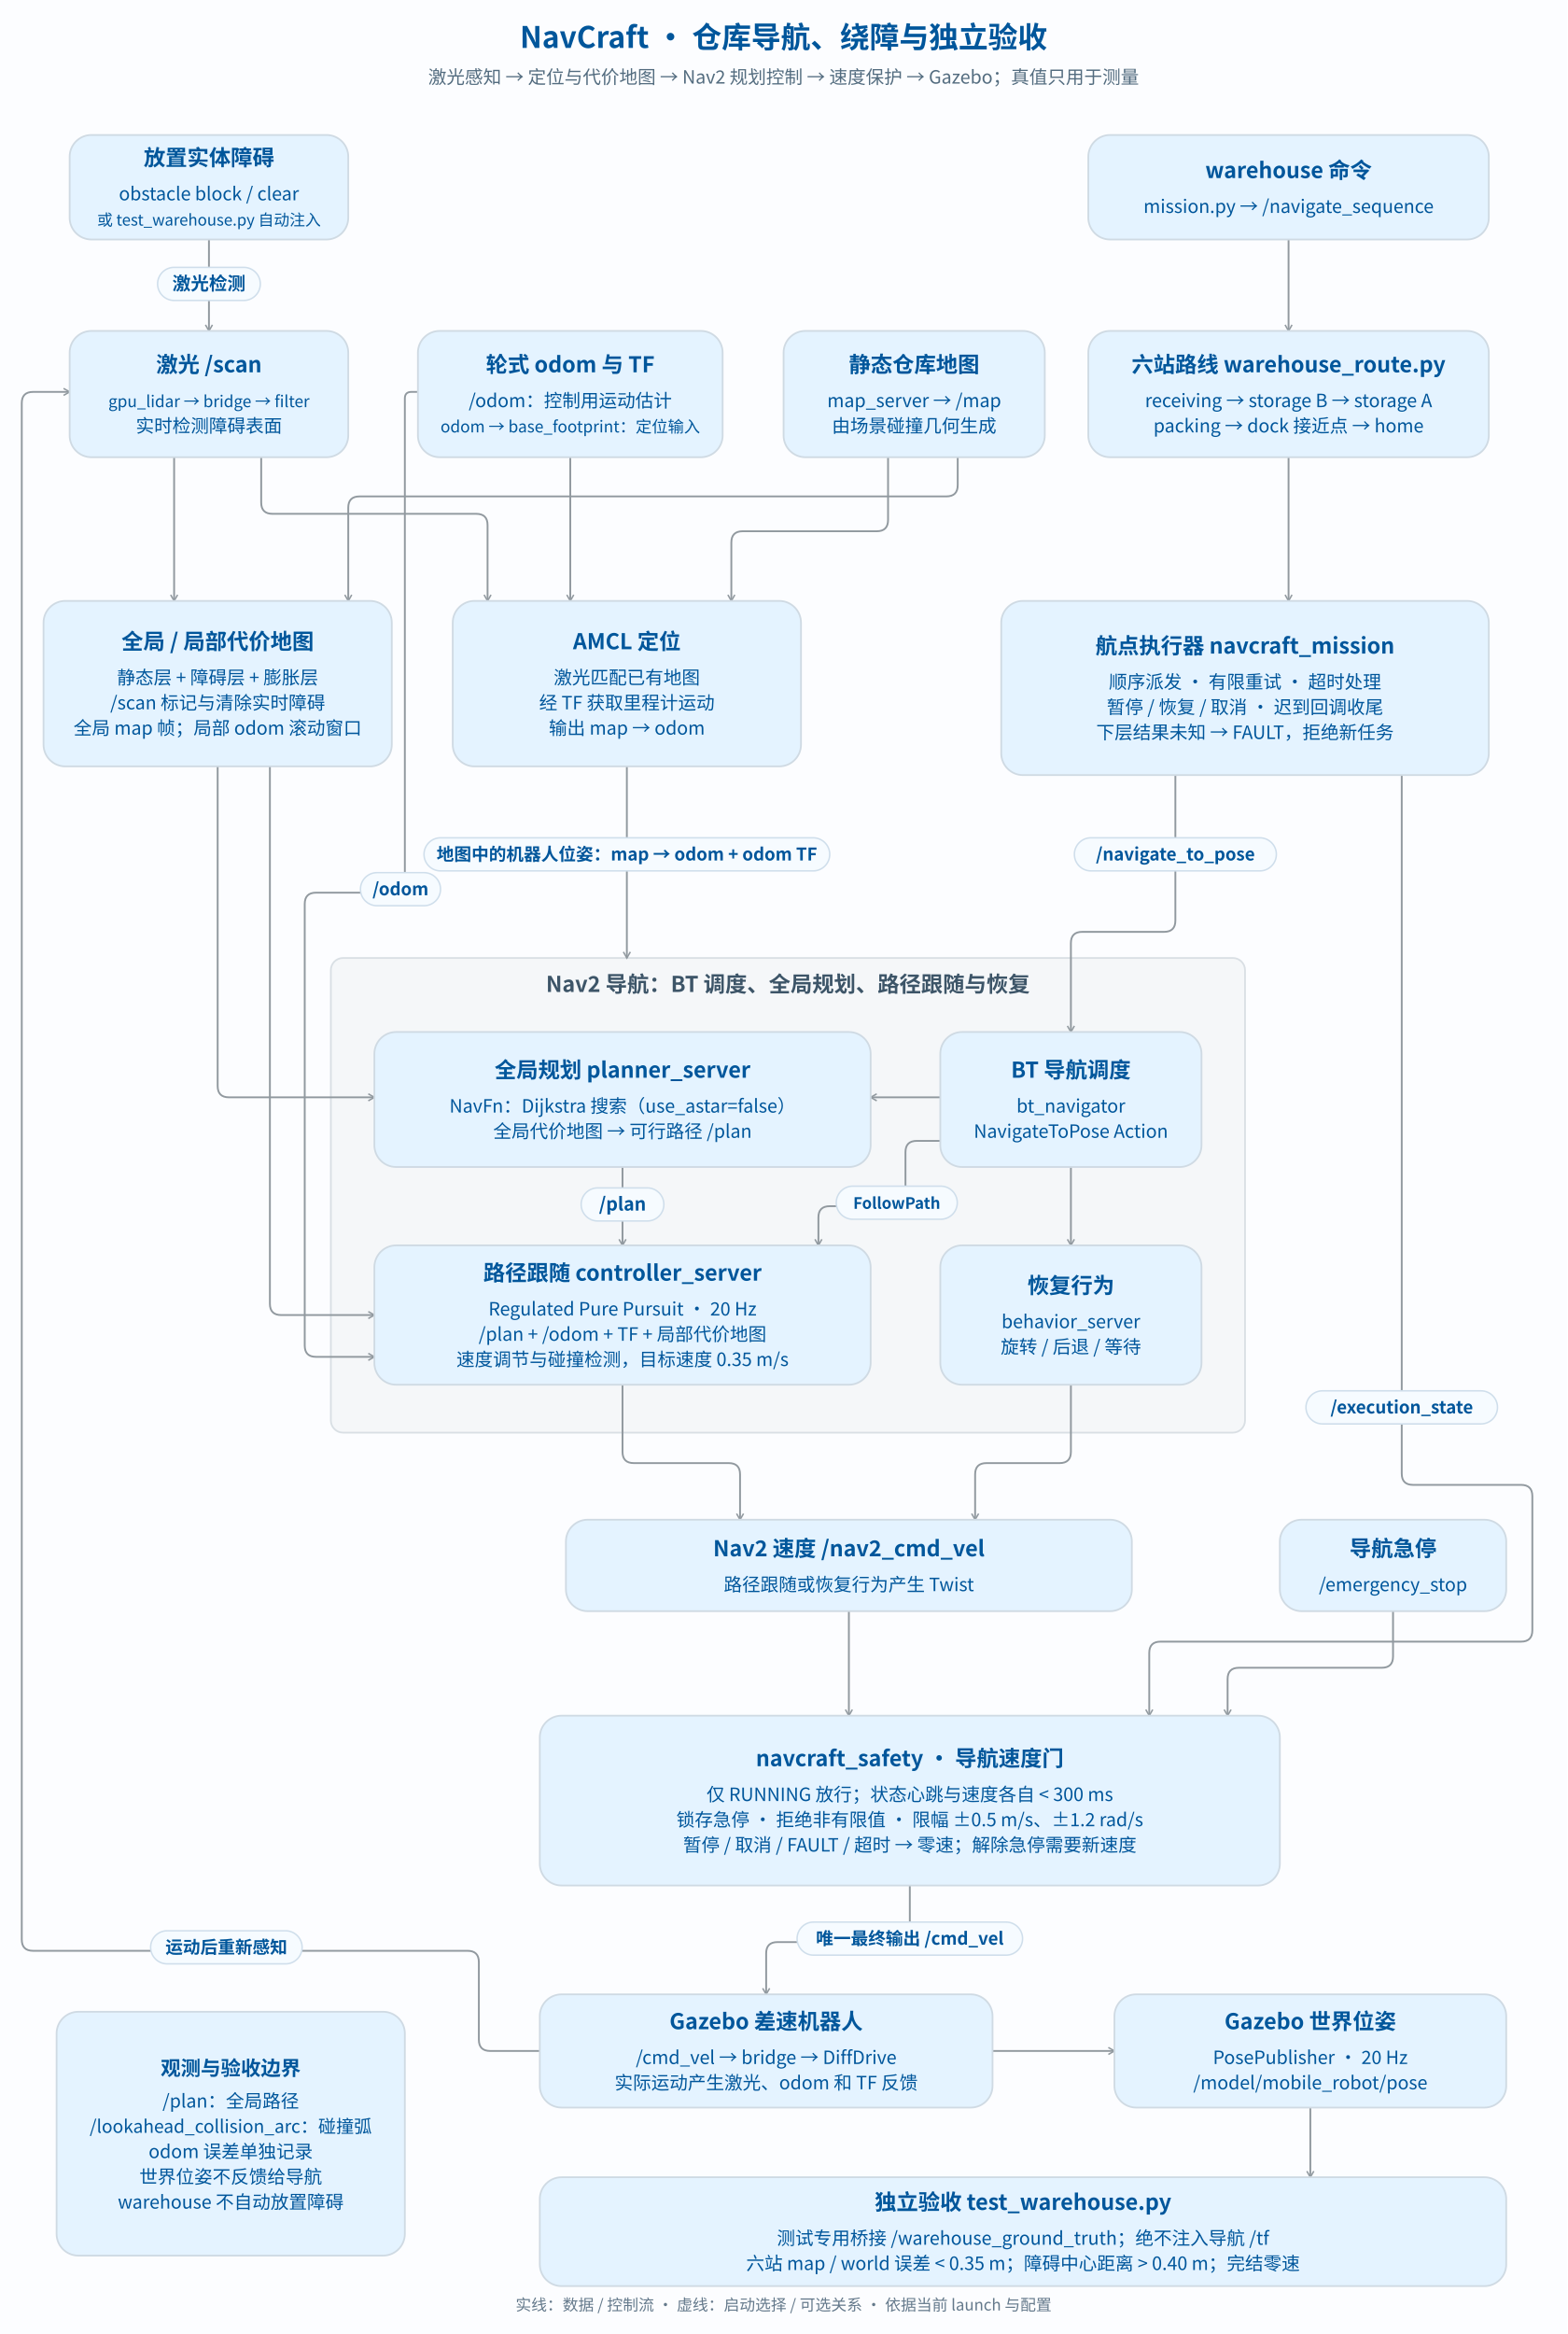
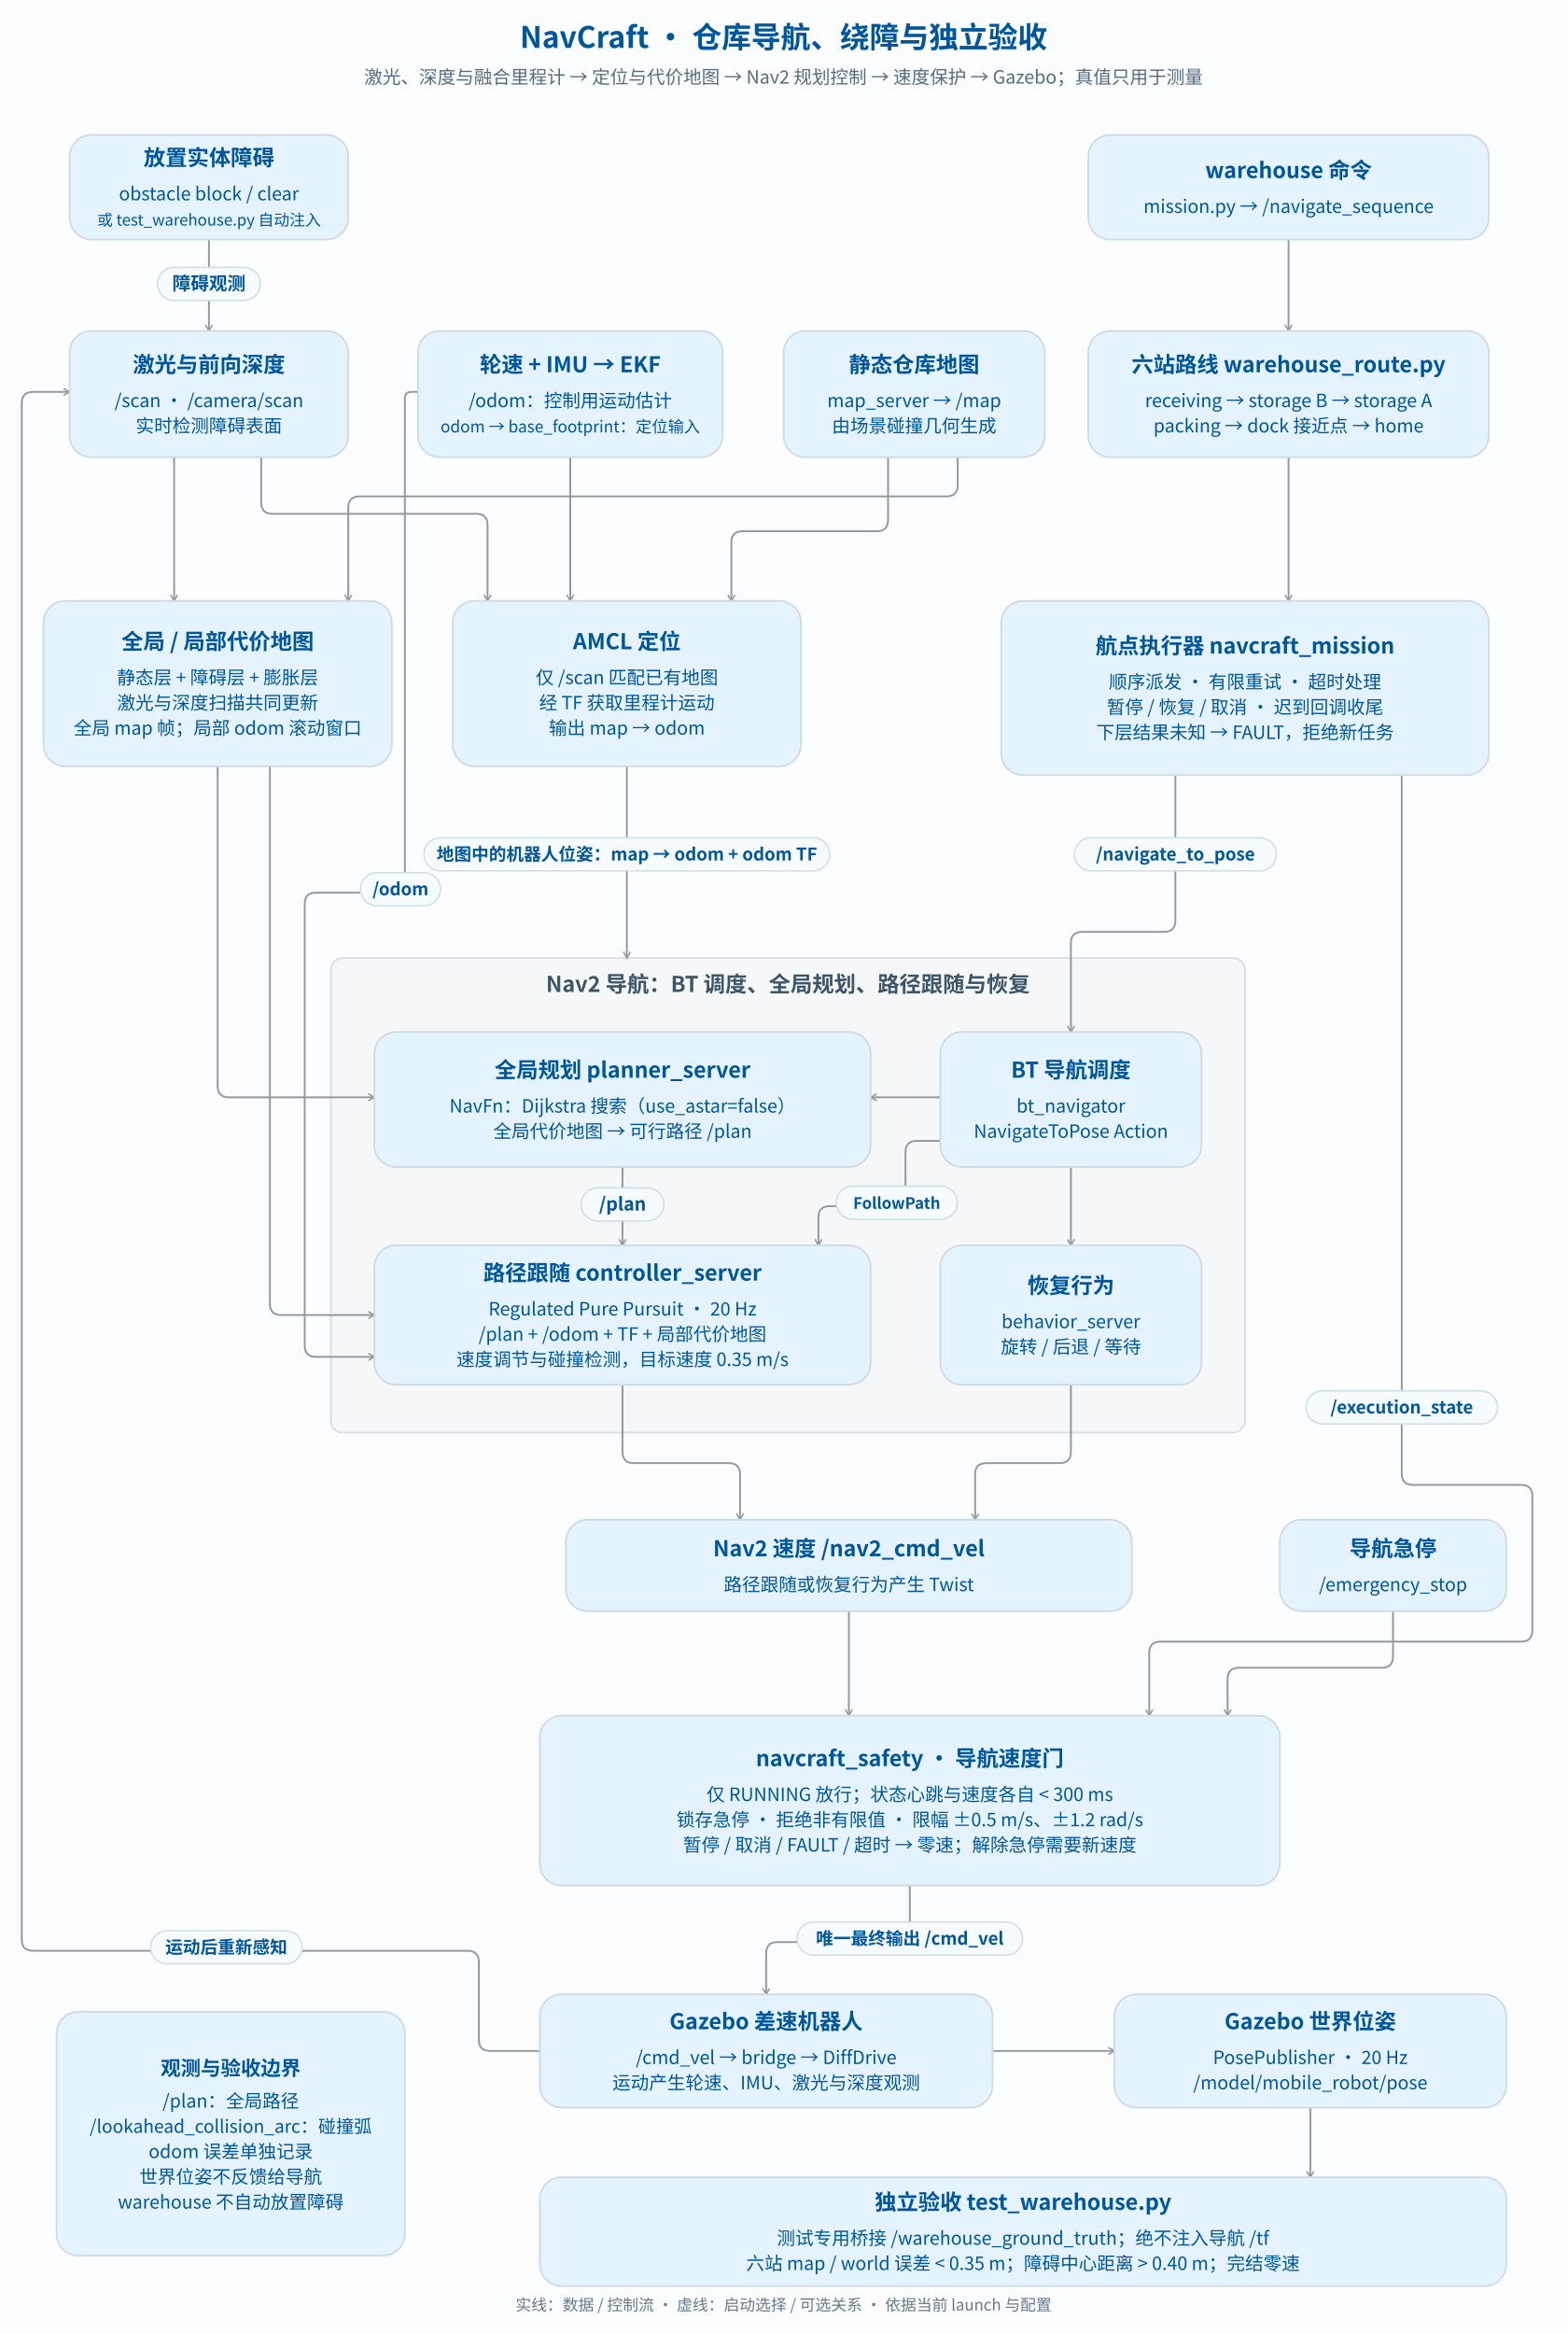
<svg xmlns="http://www.w3.org/2000/svg" width="1800" height="2680" viewBox="0 0 1800 2680" role="img" aria-labelledby="title desc">
  <defs>
    <marker id="arrow" markerWidth="10" markerHeight="10" refX="8" refY="5" orient="auto" markerUnits="userSpaceOnUse">
      <path d="M 1 1 L 8 5 L 1 9" fill="none" stroke="#91999f" stroke-width="1.7" />
    </marker>
  </defs>
  <rect width="1800" height="2680" fill="#fcfdff" />
  <g font-family="Noto Sans CJK SC,Microsoft YaHei,Droid Sans Fallback,DejaVu Sans,sans-serif">
    <text x="900" y="55" font-size="34" font-weight="700" fill="#00569b" text-anchor="middle">NavCraft · 仓库导航、绕障与独立验收</text>
-     <text x="900" y="96" font-size="21" font-weight="400" fill="#536c7f" text-anchor="middle">激光感知 → 定位与代价地图 → Nav2 规划控制 → 速度保护 → Gazebo；真值只用于测量</text>
+     <text x="900" y="96" font-size="21" font-weight="400" fill="#536c7f" text-anchor="middle">激光、深度与融合里程计 → 定位与代价地图 → Nav2 规划控制 → 速度保护 → Gazebo；真值只用于测量</text>
    <rect x="380" y="1100" width="1050" height="545" rx="14" fill="#f5f7f9" stroke="#d9dfe4" stroke-width="2" />
    <path d="M 240 275 L 240 380" fill="none" stroke="#91999f" stroke-width="2.1" stroke-linejoin="round" marker-end="url(#arrow)" />
    <path d="M 1480 275 L 1480 380" fill="none" stroke="#91999f" stroke-width="2.1" stroke-linejoin="round" marker-end="url(#arrow)" />
    <path d="M 200 525 L 200 690" fill="none" stroke="#91999f" stroke-width="2.1" stroke-linejoin="round" marker-end="url(#arrow)" />
    <path d="M 300 525 L 300 577 Q 300 590 313 590 L 547 590 Q 560 590 560 603 L 560 690" fill="none" stroke="#91999f" stroke-width="2.1" stroke-linejoin="round" marker-end="url(#arrow)" />
    <path d="M 655 525 L 655 690" fill="none" stroke="#91999f" stroke-width="2.1" stroke-linejoin="round" marker-end="url(#arrow)" />
    <path d="M 1020 525 L 1020 597 Q 1020 610 1007 610 L 853 610 Q 840 610 840 623 L 840 690" fill="none" stroke="#91999f" stroke-width="2.1" stroke-linejoin="round" marker-end="url(#arrow)" />
    <path d="M 1100 525 L 1100 557 Q 1100 570 1087 570 L 413 570 Q 400 570 400 583 L 400 690" fill="none" stroke="#91999f" stroke-width="2.1" stroke-linejoin="round" marker-end="url(#arrow)" />
    <path d="M 1480 525 L 1480 690" fill="none" stroke="#91999f" stroke-width="2.1" stroke-linejoin="round" marker-end="url(#arrow)" />
    <path d="M 250 880 L 250 1247 Q 250 1260 263 1260 L 430 1260" fill="none" stroke="#91999f" stroke-width="2.1" stroke-linejoin="round" marker-end="url(#arrow)" />
    <path d="M 310 880 L 310 1497 Q 310 1510 323 1510 L 430 1510" fill="none" stroke="#91999f" stroke-width="2.1" stroke-linejoin="round" marker-end="url(#arrow)" />
    <path d="M 720 880 L 720 1100" fill="none" stroke="#91999f" stroke-width="2.1" stroke-linejoin="round" marker-end="url(#arrow)" />
    <path d="M 1350 890 L 1350 1057 Q 1350 1070 1337 1070 L 1243 1070 Q 1230 1070 1230 1083 L 1230 1185" fill="none" stroke="#91999f" stroke-width="2.1" stroke-linejoin="round" marker-end="url(#arrow)" />
    <path d="M 1080 1260 L 1000 1260" fill="none" stroke="#91999f" stroke-width="2.1" stroke-linejoin="round" marker-end="url(#arrow)" />
    <path d="M 1080 1310 L 1053 1310 Q 1040 1310 1040 1323 L 1040 1372 Q 1040 1385 1027 1385 L 953 1385 Q 940 1385 940 1398 L 940 1430" fill="none" stroke="#91999f" stroke-width="2.1" stroke-linejoin="round" marker-end="url(#arrow)" />
    <path d="M 1230 1340 L 1230 1430" fill="none" stroke="#91999f" stroke-width="2.1" stroke-linejoin="round" marker-end="url(#arrow)" />
    <path d="M 715 1340 L 715 1430" fill="none" stroke="#91999f" stroke-width="2.1" stroke-linejoin="round" marker-end="url(#arrow)" />
    <path d="M 480 450 L 472.5 450 Q 465 450 465 457.5 L 465 1012 Q 465 1025 452 1025 L 363 1025 Q 350 1025 350 1038 L 350 1545 Q 350 1558 363 1558 L 430 1558" fill="none" stroke="#91999f" stroke-width="2.1" stroke-linejoin="round" marker-end="url(#arrow)" />
    <path d="M 715 1590 L 715 1667 Q 715 1680 728 1680 L 837 1680 Q 850 1680 850 1693 L 850 1745" fill="none" stroke="#91999f" stroke-width="2.1" stroke-linejoin="round" marker-end="url(#arrow)" />
    <path d="M 1230 1590 L 1230 1667 Q 1230 1680 1217 1680 L 1133 1680 Q 1120 1680 1120 1693 L 1120 1745" fill="none" stroke="#91999f" stroke-width="2.1" stroke-linejoin="round" marker-end="url(#arrow)" />
    <path d="M 975 1850 L 975 1970" fill="none" stroke="#91999f" stroke-width="2.1" stroke-linejoin="round" marker-end="url(#arrow)" />
    <path d="M 1600 1850 L 1600 1902 Q 1600 1915 1587 1915 L 1423 1915 Q 1410 1915 1410 1928 L 1410 1970" fill="none" stroke="#91999f" stroke-width="2.1" stroke-linejoin="round" marker-end="url(#arrow)" />
    <path d="M 1610 890 L 1610 1692 Q 1610 1705 1623 1705 L 1747 1705 Q 1760 1705 1760 1718 L 1760 1872 Q 1760 1885 1747 1885 L 1333 1885 Q 1320 1885 1320 1898 L 1320 1970" fill="none" stroke="#91999f" stroke-width="2.1" stroke-linejoin="round" marker-end="url(#arrow)" />
    <path d="M 1045 2165 L 1045 2217 Q 1045 2230 1032 2230 L 893 2230 Q 880 2230 880 2243 L 880 2290" fill="none" stroke="#91999f" stroke-width="2.1" stroke-linejoin="round" marker-end="url(#arrow)" />
    <path d="M 1140 2355 L 1280 2355" fill="none" stroke="#91999f" stroke-width="2.1" stroke-linejoin="round" marker-end="url(#arrow)" />
    <path d="M 1505 2420 L 1505 2500" fill="none" stroke="#91999f" stroke-width="2.1" stroke-linejoin="round" marker-end="url(#arrow)" />
    <path d="M 620 2355 L 563 2355 Q 550 2355 550 2342 L 550 2253 Q 550 2240 537 2240 L 38 2240 Q 25 2240 25 2227 L 25 463 Q 25 450 38 450 L 80 450" fill="none" stroke="#91999f" stroke-width="2.1" stroke-linejoin="round" marker-end="url(#arrow)" />
    <rect x="80" y="155" width="320" height="120" rx="25" fill="#e4f3ff" stroke="#cfdae3" stroke-width="2" />
    <text x="240" y="190" font-size="25" font-weight="700" fill="#00569b" text-anchor="middle">放置实体障碍</text>
    <text x="240" y="230" font-size="21" font-weight="400" fill="#00569b" text-anchor="middle">obstacle block / clear</text>
    <text x="240" y="259" font-size="17.977" font-weight="400" fill="#00569b" text-anchor="middle">或 test_warehouse.py 自动注入</text>
    <rect x="1250" y="155" width="460" height="120" rx="25" fill="#e4f3ff" stroke="#cfdae3" stroke-width="2" />
    <text x="1480" y="204.5" font-size="25" font-weight="700" fill="#00569b" text-anchor="middle">warehouse 命令</text>
    <text x="1480" y="244.5" font-size="21" font-weight="400" fill="#00569b" text-anchor="middle">mission.py → /navigate_sequence</text>
    <rect x="80" y="380" width="320" height="145" rx="25" fill="#e4f3ff" stroke="#cfdae3" stroke-width="2" />
-     <text x="240" y="427.5" font-size="25" font-weight="700" fill="#00569b" text-anchor="middle">激光 /scan</text>
-     <text x="240" y="467.5" font-size="18.391" font-weight="400" fill="#00569b" text-anchor="middle">gpu_lidar → bridge → filter</text>
+     <text x="240" y="427.5" font-size="25" font-weight="700" fill="#00569b" text-anchor="middle">激光与前向深度</text>
+     <text x="240" y="467.5" font-size="21" font-weight="400" fill="#00569b" text-anchor="middle">/scan · /camera/scan</text>
    <text x="240" y="496.5" font-size="21" font-weight="400" fill="#00569b" text-anchor="middle">实时检测障碍表面</text>
    <rect x="480" y="380" width="350" height="145" rx="25" fill="#e4f3ff" stroke="#cfdae3" stroke-width="2" />
-     <text x="655" y="427.5" font-size="25" font-weight="700" fill="#00569b" text-anchor="middle">轮式 odom 与 TF</text>
+     <text x="655" y="427.5" font-size="25" font-weight="700" fill="#00569b" text-anchor="middle">轮速 + IMU → EKF</text>
    <text x="655" y="467.5" font-size="21" font-weight="400" fill="#00569b" text-anchor="middle">/odom：控制用运动估计</text>
    <text x="655" y="496.5" font-size="18.51" font-weight="400" fill="#00569b" text-anchor="middle">odom → base_footprint：定位输入</text>
    <rect x="900" y="380" width="300" height="145" rx="25" fill="#e4f3ff" stroke="#cfdae3" stroke-width="2" />
    <text x="1050" y="427.5" font-size="25" font-weight="700" fill="#00569b" text-anchor="middle">静态仓库地图</text>
    <text x="1050" y="467.5" font-size="21" font-weight="400" fill="#00569b" text-anchor="middle">map_server → /map</text>
    <text x="1050" y="496.5" font-size="21" font-weight="400" fill="#00569b" text-anchor="middle">由场景碰撞几何生成</text>
    <rect x="1250" y="380" width="460" height="145" rx="25" fill="#e4f3ff" stroke="#cfdae3" stroke-width="2" />
    <text x="1480" y="427.5" font-size="25" font-weight="700" fill="#00569b" text-anchor="middle">六站路线 warehouse_route.py</text>
    <text x="1480" y="467.5" font-size="21" font-weight="400" fill="#00569b" text-anchor="middle">receiving → storage B → storage A</text>
    <text x="1480" y="496.5" font-size="21" font-weight="400" fill="#00569b" text-anchor="middle">packing → dock 接近点 → home</text>
    <rect x="50" y="690" width="400" height="190" rx="25" fill="#e4f3ff" stroke="#cfdae3" stroke-width="2" />
    <text x="250" y="745.5" font-size="25" font-weight="700" fill="#00569b" text-anchor="middle">全局 / 局部代价地图</text>
    <text x="250" y="785.5" font-size="21" font-weight="400" fill="#00569b" text-anchor="middle">静态层 + 障碍层 + 膨胀层</text>
-     <text x="250" y="814.5" font-size="21" font-weight="400" fill="#00569b" text-anchor="middle">/scan 标记与清除实时障碍</text>
+     <text x="250" y="814.5" font-size="21" font-weight="400" fill="#00569b" text-anchor="middle">激光与深度扫描共同更新</text>
    <text x="250" y="843.5" font-size="21" font-weight="400" fill="#00569b" text-anchor="middle">全局 map 帧；局部 odom 滚动窗口</text>
    <rect x="520" y="690" width="400" height="190" rx="25" fill="#e4f3ff" stroke="#cfdae3" stroke-width="2" />
    <text x="720" y="745.5" font-size="25" font-weight="700" fill="#00569b" text-anchor="middle">AMCL 定位</text>
-     <text x="720" y="785.5" font-size="21" font-weight="400" fill="#00569b" text-anchor="middle">激光匹配已有地图</text>
+     <text x="720" y="785.5" font-size="21" font-weight="400" fill="#00569b" text-anchor="middle">仅 /scan 匹配已有地图</text>
    <text x="720" y="814.5" font-size="21" font-weight="400" fill="#00569b" text-anchor="middle">经 TF 获取里程计运动</text>
    <text x="720" y="843.5" font-size="21" font-weight="400" fill="#00569b" text-anchor="middle">输出 map → odom</text>
    <rect x="1150" y="690" width="560" height="200" rx="25" fill="#e4f3ff" stroke="#cfdae3" stroke-width="2" />
    <text x="1430" y="750.5" font-size="25" font-weight="700" fill="#00569b" text-anchor="middle">航点执行器 navcraft_mission</text>
    <text x="1430" y="790.5" font-size="21" font-weight="400" fill="#00569b" text-anchor="middle">顺序派发 · 有限重试 · 超时处理</text>
    <text x="1430" y="819.5" font-size="21" font-weight="400" fill="#00569b" text-anchor="middle">暂停 / 恢复 / 取消 · 迟到回调收尾</text>
    <text x="1430" y="848.5" font-size="21" font-weight="400" fill="#00569b" text-anchor="middle">下层结果未知 → FAULT，拒绝新任务</text>
    <rect x="430" y="1185" width="570" height="155" rx="25" fill="#e4f3ff" stroke="#cfdae3" stroke-width="2" />
    <text x="715" y="1237.5" font-size="25" font-weight="700" fill="#00569b" text-anchor="middle">全局规划 planner_server</text>
    <text x="715" y="1277.5" font-size="21" font-weight="400" fill="#00569b" text-anchor="middle">NavFn：Dijkstra 搜索（use_astar=false）</text>
    <text x="715" y="1306.5" font-size="21" font-weight="400" fill="#00569b" text-anchor="middle">全局代价地图 → 可行路径 /plan</text>
    <rect x="1080" y="1185" width="300" height="155" rx="25" fill="#e4f3ff" stroke="#cfdae3" stroke-width="2" />
    <text x="1230" y="1237.5" font-size="25" font-weight="700" fill="#00569b" text-anchor="middle">BT 导航调度</text>
    <text x="1230" y="1277.5" font-size="21" font-weight="400" fill="#00569b" text-anchor="middle">bt_navigator</text>
    <text x="1230" y="1306.5" font-size="21" font-weight="400" fill="#00569b" text-anchor="middle">NavigateToPose Action</text>
    <rect x="430" y="1430" width="570" height="160" rx="25" fill="#e4f3ff" stroke="#cfdae3" stroke-width="2" />
    <text x="715" y="1470.5" font-size="25" font-weight="700" fill="#00569b" text-anchor="middle">路径跟随 controller_server</text>
    <text x="715" y="1510.5" font-size="21" font-weight="400" fill="#00569b" text-anchor="middle">Regulated Pure Pursuit · 20 Hz</text>
    <text x="715" y="1539.5" font-size="21" font-weight="400" fill="#00569b" text-anchor="middle">/plan + /odom + TF + 局部代价地图</text>
    <text x="715" y="1568.5" font-size="21" font-weight="400" fill="#00569b" text-anchor="middle">速度调节与碰撞检测，目标速度 0.35 m/s</text>
    <rect x="1080" y="1430" width="300" height="160" rx="25" fill="#e4f3ff" stroke="#cfdae3" stroke-width="2" />
    <text x="1230" y="1485" font-size="25" font-weight="700" fill="#00569b" text-anchor="middle">恢复行为</text>
    <text x="1230" y="1525" font-size="21" font-weight="400" fill="#00569b" text-anchor="middle">behavior_server</text>
    <text x="1230" y="1554" font-size="21" font-weight="400" fill="#00569b" text-anchor="middle">旋转 / 后退 / 等待</text>
    <rect x="650" y="1745" width="650" height="105" rx="25" fill="#e4f3ff" stroke="#cfdae3" stroke-width="2" />
    <text x="975" y="1787" font-size="25" font-weight="700" fill="#00569b" text-anchor="middle">Nav2 速度 /nav2_cmd_vel</text>
    <text x="975" y="1827" font-size="21" font-weight="400" fill="#00569b" text-anchor="middle">路径跟随或恢复行为产生 Twist</text>
    <rect x="1470" y="1745" width="260" height="105" rx="25" fill="#e4f3ff" stroke="#cfdae3" stroke-width="2" />
    <text x="1600" y="1787" font-size="25" font-weight="700" fill="#00569b" text-anchor="middle">导航急停</text>
    <text x="1600" y="1827" font-size="21" font-weight="400" fill="#00569b" text-anchor="middle">/emergency_stop</text>
    <rect x="620" y="1970" width="850" height="195" rx="25" fill="#e4f3ff" stroke="#cfdae3" stroke-width="2" />
    <text x="1045" y="2028" font-size="25" font-weight="700" fill="#00569b" text-anchor="middle">navcraft_safety · 导航速度门</text>
    <text x="1045" y="2068" font-size="21" font-weight="400" fill="#00569b" text-anchor="middle">仅 RUNNING 放行；状态心跳与速度各自 &lt; 300 ms</text>
    <text x="1045" y="2097" font-size="21" font-weight="400" fill="#00569b" text-anchor="middle">锁存急停 · 拒绝非有限值 · 限幅 ±0.5 m/s、±1.2 rad/s</text>
    <text x="1045" y="2126" font-size="21" font-weight="400" fill="#00569b" text-anchor="middle">暂停 / 取消 / FAULT / 超时 → 零速；解除急停需要新速度</text>
    <rect x="620" y="2290" width="520" height="130" rx="25" fill="#e4f3ff" stroke="#cfdae3" stroke-width="2" />
    <text x="880" y="2330" font-size="25" font-weight="700" fill="#00569b" text-anchor="middle">Gazebo 差速机器人</text>
    <text x="880" y="2370" font-size="21" font-weight="400" fill="#00569b" text-anchor="middle">/cmd_vel → bridge → DiffDrive</text>
-     <text x="880" y="2399" font-size="21" font-weight="400" fill="#00569b" text-anchor="middle">实际运动产生激光、odom 和 TF 反馈</text>
+     <text x="880" y="2399" font-size="21" font-weight="400" fill="#00569b" text-anchor="middle">运动产生轮速、IMU、激光与深度观测</text>
    <rect x="1280" y="2290" width="450" height="130" rx="25" fill="#e4f3ff" stroke="#cfdae3" stroke-width="2" />
    <text x="1505" y="2330" font-size="25" font-weight="700" fill="#00569b" text-anchor="middle">Gazebo 世界位姿</text>
    <text x="1505" y="2370" font-size="21" font-weight="400" fill="#00569b" text-anchor="middle">PosePublisher · 20 Hz</text>
    <text x="1505" y="2399" font-size="21" font-weight="400" fill="#00569b" text-anchor="middle">/model/mobile_robot/pose</text>
    <rect x="620" y="2500" width="1110" height="125" rx="25" fill="#e4f3ff" stroke="#cfdae3" stroke-width="2" />
    <text x="1175" y="2537.5" font-size="25" font-weight="700" fill="#00569b" text-anchor="middle">独立验收 test_warehouse.py</text>
    <text x="1175" y="2577.5" font-size="21" font-weight="400" fill="#00569b" text-anchor="middle">测试专用桥接 /warehouse_ground_truth；绝不注入导航 /tf</text>
    <text x="1175" y="2606.5" font-size="21" font-weight="400" fill="#00569b" text-anchor="middle">六站 map / world 误差 &lt; 0.35 m；障碍中心距离 &gt; 0.40 m；完结零速</text>
    <rect x="65" y="2310" width="400" height="280" rx="25" fill="#e4f3ff" stroke="#cfdae3" stroke-width="2" />
    <text x="265" y="2383" font-size="23" font-weight="700" fill="#00569b" text-anchor="middle">观测与验收边界</text>
    <text x="265" y="2420" font-size="21" font-weight="400" fill="#00569b" text-anchor="middle">/plan：全局路径</text>
    <text x="265" y="2449" font-size="20.536" font-weight="400" fill="#00569b" text-anchor="middle">/lookahead_collision_arc：碰撞弧</text>
    <text x="265" y="2478" font-size="21" font-weight="400" fill="#00569b" text-anchor="middle">odom 误差单独记录</text>
    <text x="265" y="2507" font-size="21" font-weight="400" fill="#00569b" text-anchor="middle">世界位姿不反馈给导航</text>
    <text x="265" y="2536" font-size="21" font-weight="400" fill="#00569b" text-anchor="middle">warehouse 不自动放置障碍</text>
    <rect x="181" y="307" width="118" height="38" rx="19" fill="#f6fbff" stroke="#cfdeeb" stroke-width="1.7" />
-     <text x="240" y="333" font-size="21" font-weight="700" fill="#00569b" text-anchor="middle">激光检测</text>
+     <text x="240" y="333" font-size="21" font-weight="700" fill="#00569b" text-anchor="middle">障碍观测</text>
    <text x="905" y="1139" font-size="25" font-weight="700" fill="#3d5568" text-anchor="middle">Nav2 导航：BT 调度、全局规划、路径跟随与恢复</text>
    <rect x="487" y="962" width="466" height="38" rx="19" fill="#f6fbff" stroke="#cfdeeb" stroke-width="1.7" />
    <text x="720" y="988" font-size="20" font-weight="700" fill="#00569b" text-anchor="middle">地图中的机器人位姿：map → odom + odom TF</text>
    <rect x="1234" y="962" width="232" height="38" rx="19" fill="#f6fbff" stroke="#cfdeeb" stroke-width="1.7" />
    <text x="1350" y="988" font-size="20" font-weight="700" fill="#00569b" text-anchor="middle">/navigate_to_pose</text>
    <rect x="960.5" y="1362" width="139" height="38" rx="19" fill="#f6fbff" stroke="#cfdeeb" stroke-width="1.7" />
    <text x="1030" y="1388" font-size="18" font-weight="700" fill="#00569b" text-anchor="middle">FollowPath</text>
    <rect x="667.5" y="1364" width="95" height="38" rx="19" fill="#f6fbff" stroke="#cfdeeb" stroke-width="1.7" />
    <text x="715" y="1390" font-size="21" font-weight="700" fill="#00569b" text-anchor="middle">/plan</text>
    <rect x="414" y="1002" width="92" height="38" rx="19" fill="#f6fbff" stroke="#cfdeeb" stroke-width="1.7" />
    <text x="460" y="1028" font-size="20" font-weight="700" fill="#00569b" text-anchor="middle">/odom</text>
    <rect x="1500" y="1597" width="220" height="38" rx="19" fill="#f6fbff" stroke="#cfdeeb" stroke-width="1.7" />
    <text x="1610" y="1623" font-size="20" font-weight="700" fill="#00569b" text-anchor="middle">/execution_state</text>
    <rect x="915.5" y="2207" width="259" height="38" rx="19" fill="#f6fbff" stroke="#cfdeeb" stroke-width="1.7" />
    <text x="1045" y="2233" font-size="20" font-weight="700" fill="#00569b" text-anchor="middle">唯一最终输出 /cmd_vel</text>
    <rect x="173" y="2217" width="174" height="38" rx="19" fill="#f6fbff" stroke="#cfdeeb" stroke-width="1.7" />
    <text x="260" y="2243" font-size="20" font-weight="700" fill="#00569b" text-anchor="middle">运动后重新感知</text>
    <text x="900" y="2653" font-size="18" font-weight="400" fill="#64798b" text-anchor="middle">实线：数据 / 控制流    ·    虚线：启动选择 / 可选关系    ·    依据当前 launch 与配置</text>
  </g>
</svg>
